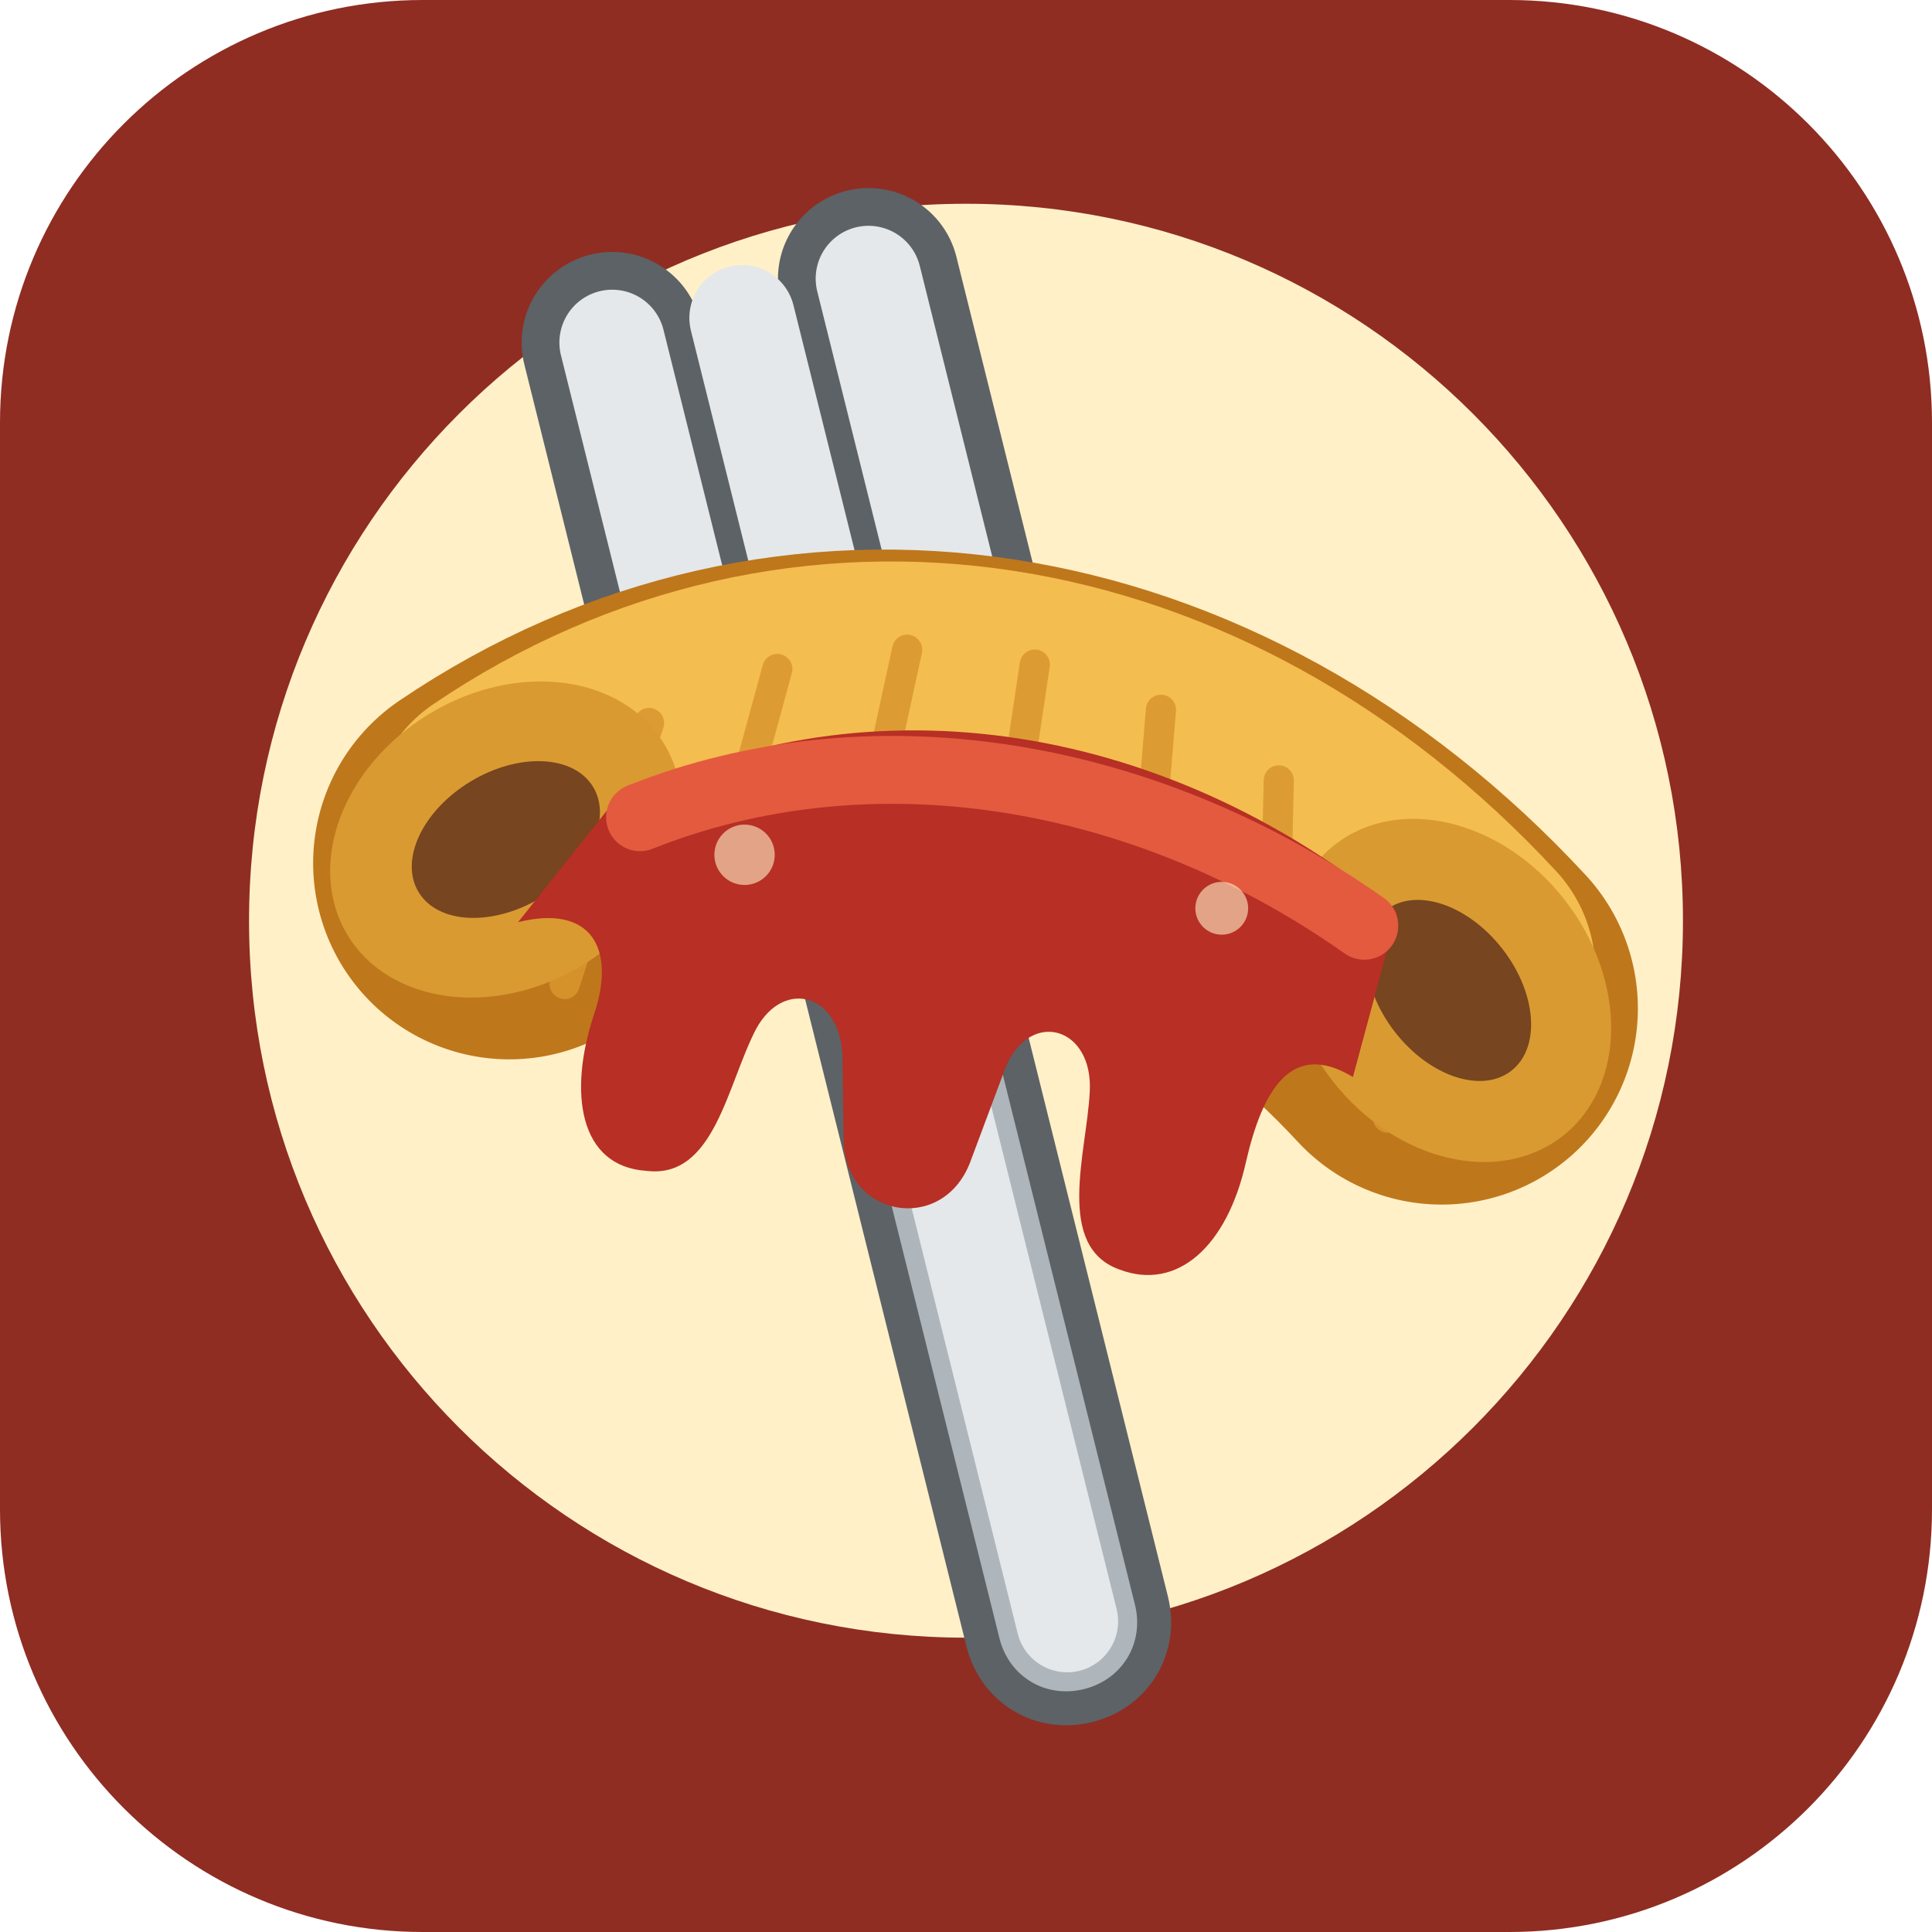
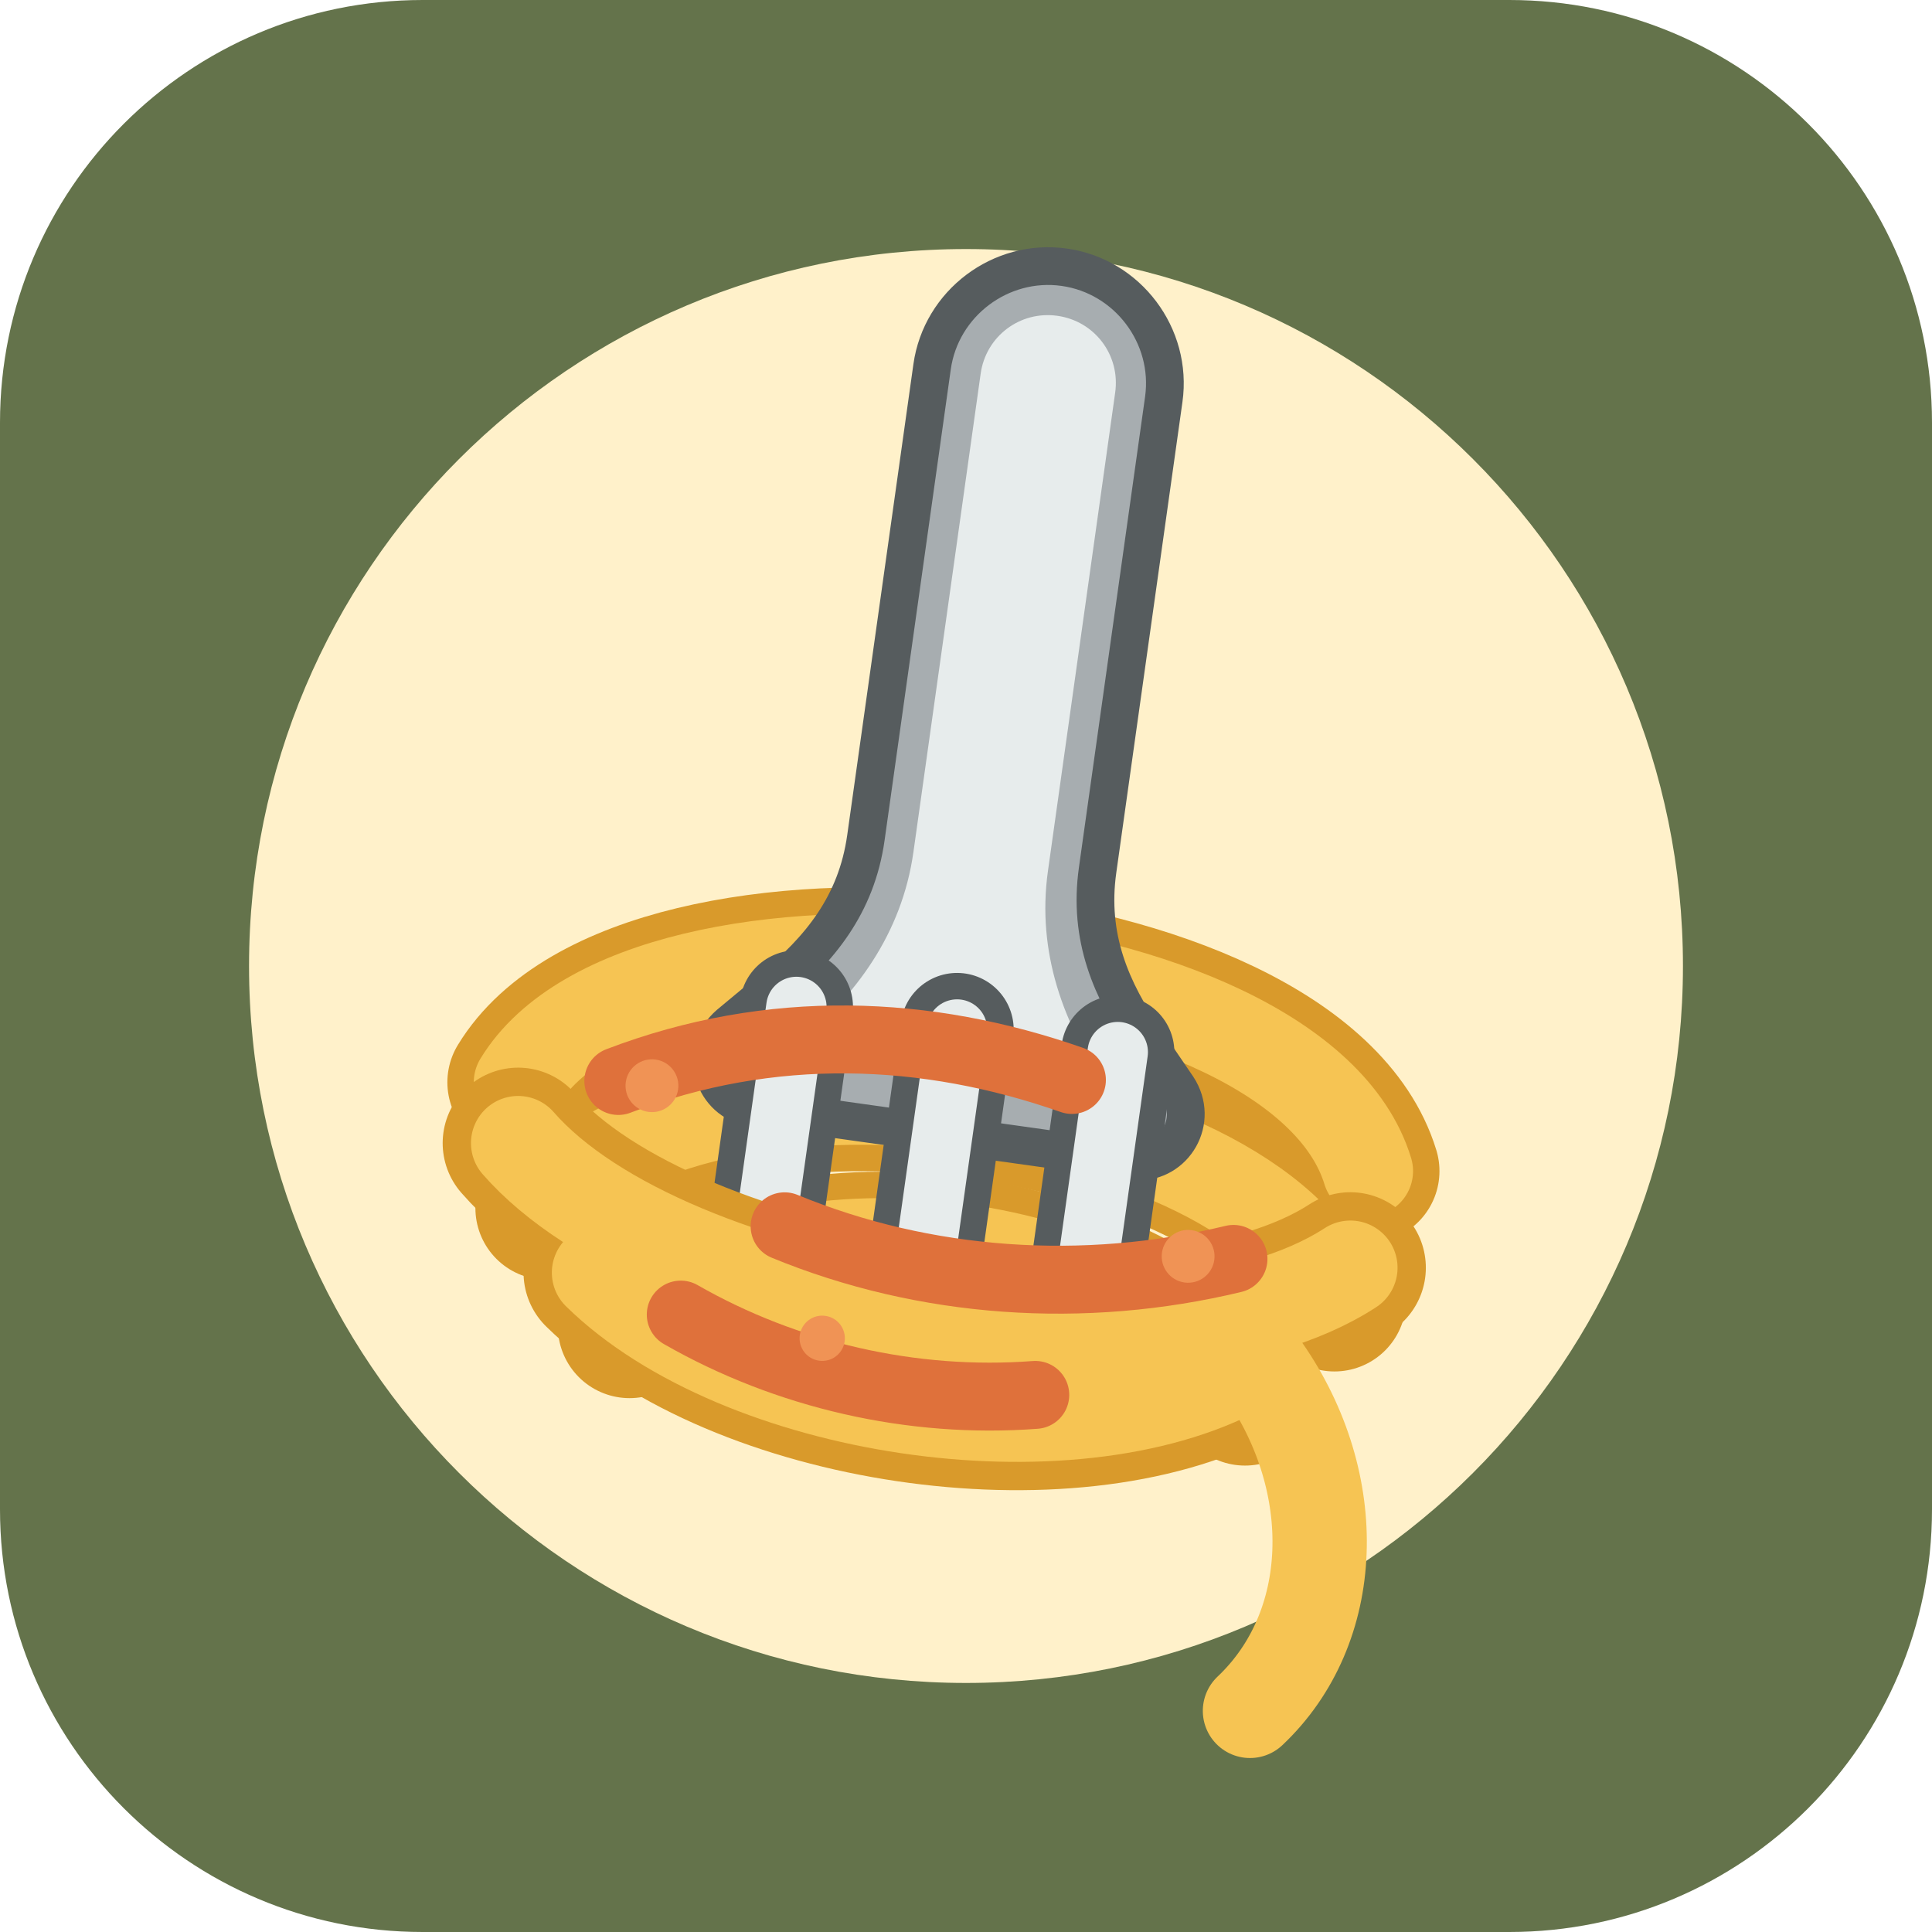
<svg xmlns="http://www.w3.org/2000/svg" viewBox="0 0 512 512">
-   <rect width="512" height="512" rx="112" fill="#8f2d23" />
-   <circle cx="256" cy="244" r="190" fill="#fff0c7" />
-   <g transform="rotate(-14 256 256)">
-     <path d="M240 454c-13 0-23-10-23-23V203h46v228c0 13-10 23-23 23z" fill="#aeb6bc" stroke="#5d6266" stroke-width="9" />
-     <path d="M205 73v105c0 26 16 43 35 43s35-17 35-43V73" fill="none" stroke="#5d6266" stroke-width="48" stroke-linecap="round" stroke-linejoin="round" />
-     <path d="M205 73v105c0 26 16 43 35 43s35-17 35-43V73M240 75v99" fill="none" stroke="#e4e8ea" stroke-width="28" stroke-linecap="round" stroke-linejoin="round" />
-     <path d="M240 221v210" fill="none" stroke="#e4e8ea" stroke-width="27" stroke-linecap="round" />
-   </g>
-   <g transform="rotate(10 256 245)">
-     <path d="M134 250c67-65 167-68 250-5" fill="none" stroke="#bf771c" stroke-width="104" stroke-linecap="round" />
-     <path d="M134 240c67-65 167-68 250-5" fill="none" stroke="#f4bd4f" stroke-width="78" stroke-linecap="round" />
-     <g fill="none" stroke="#d9962e" stroke-width="8" stroke-linecap="round" opacity=".85">
-       <path d="M164 207l-10 72" />
-       <path d="M195 187l-7 76" />
-       <path d="M228 176l-3 77" />
-       <path d="M262 174l2 77" />
-       <path d="M297 180l7 76" />
-       <path d="M331 193l11 72" />
-       <path d="M361 211l14 65" />
+   <rect width="512" height="512" rx="112" fill="#64734b" />
+   <circle cx="256" cy="256" r="190" fill="#fff1ca" />
+   <g transform="rotate(8 256 256)">
+     <g fill="none" stroke="#d99a2b" stroke-width="38" stroke-linecap="round" stroke-linejoin="round">
+       <path d="M143 303c25-58 199-66 226-8" />
+       <path d="M155 335c29-54 181-57 210-5" />
+       <path d="M181 363c34-42 126-43 164-5" />
    </g>
-     <ellipse cx="132" cy="244" rx="39" ry="49" fill="#d99a31" transform="rotate(49 132 244)" />
-     <ellipse cx="132" cy="244" rx="18" ry="27" fill="#77451f" transform="rotate(49 132 244)" />
-     <ellipse cx="385" cy="240" rx="39" ry="49" fill="#d99a31" transform="rotate(-48 385 240)" />
-     <ellipse cx="385" cy="240" rx="18" ry="27" fill="#77451f" transform="rotate(-48 385 240)" />
-     <path d="M158 230c58-45 139-48 210-8l-4 45c-18-7-23 8-24 27-1 23-12 37-28 34-18-3-14-29-16-45-2-17-19-19-23-3l-5 27c-4 20-30 20-34 0l-4-21c-3-17-19-19-24-4-5 16-4 41-22 42-18 2-24-17-21-38 3-19-6-29-24-21z" fill="#b72f25" />
-     <path d="M166 232c55-34 128-36 194-5" fill="none" stroke="#e45a3f" stroke-width="18" stroke-linecap="round" />
-     <circle cx="195" cy="237" r="8" fill="#fff0c7" opacity=".6" />
-     <circle cx="322" cy="229" r="7" fill="#fff0c7" opacity=".6" />
+     <g fill="none" stroke="#f6c453" stroke-width="24" stroke-linecap="round" stroke-linejoin="round">
+       <path d="M143 303c25-58 199-66 226-8" />
+       <path d="M155 335c29-54 181-57 210-5" />
+       <path d="M181 363c34-42 126-43 164-5" />
+     </g>
+     <path d="M256 69c-17 0-31 14-31 31v126c0 18-8 31-19 43l-10 11c-7 8-2 20 8 21h104c10-1 15-13 8-21l-10-11c-11-12-19-25-19-43V100c0-17-14-31-31-31z" fill="#a7adb0" stroke="#565c5e" stroke-width="10" stroke-linejoin="round" />
+     <path d="M256 82c-10 0-18 8-18 18v128c0 22-10 40-23 54h82c-13-14-23-32-23-54V100c0-10-8-18-18-18z" fill="#e7ecec" />
+     <g fill="none" stroke="#565c5e" stroke-width="30" stroke-linecap="round">
+       <path d="M213 273v91" />
+       <path d="M256 273v103" />
+       <path d="M299 273v91" />
+     </g>
+     <g fill="none" stroke="#e7ecec" stroke-width="16" stroke-linecap="round">
+       <path d="M213 273v91" />
+       <path d="M256 273v103" />
+       <path d="M299 273v91" />
+     </g>
+     <g fill="none" stroke="#d99a2b" stroke-width="40" stroke-linecap="round">
+       <path d="M145 319c45 39 177 42 223 2" />
+       <path d="M171 350c42 31 130 32 172 1" />
+     </g>
+     <g fill="none" stroke="#f6c453" stroke-width="25" stroke-linecap="round">
+       <path d="M145 319c45 39 177 42 223 2" />
+       <path d="M171 350c42 31 130 32 172 1" />
+       <path d="M349 351c25 27 29 65 9 90" />
+     </g>
+     <g fill="none" stroke="#df713b" stroke-width="18" stroke-linecap="round">
+       <path d="M169 299c38-21 79-25 119-17" />
+       <path d="M218 331c39 10 81 7 119-8" />
+       <path d="M194 358c30 12 64 15 96 8" />
+     </g>
+     <g fill="#f09355">
+       <circle cx="178" cy="299" r="7" />
+       <circle cx="325" cy="324" r="7" />
+       <circle cx="232" cy="359" r="6" />
+     </g>
  </g>
</svg>
